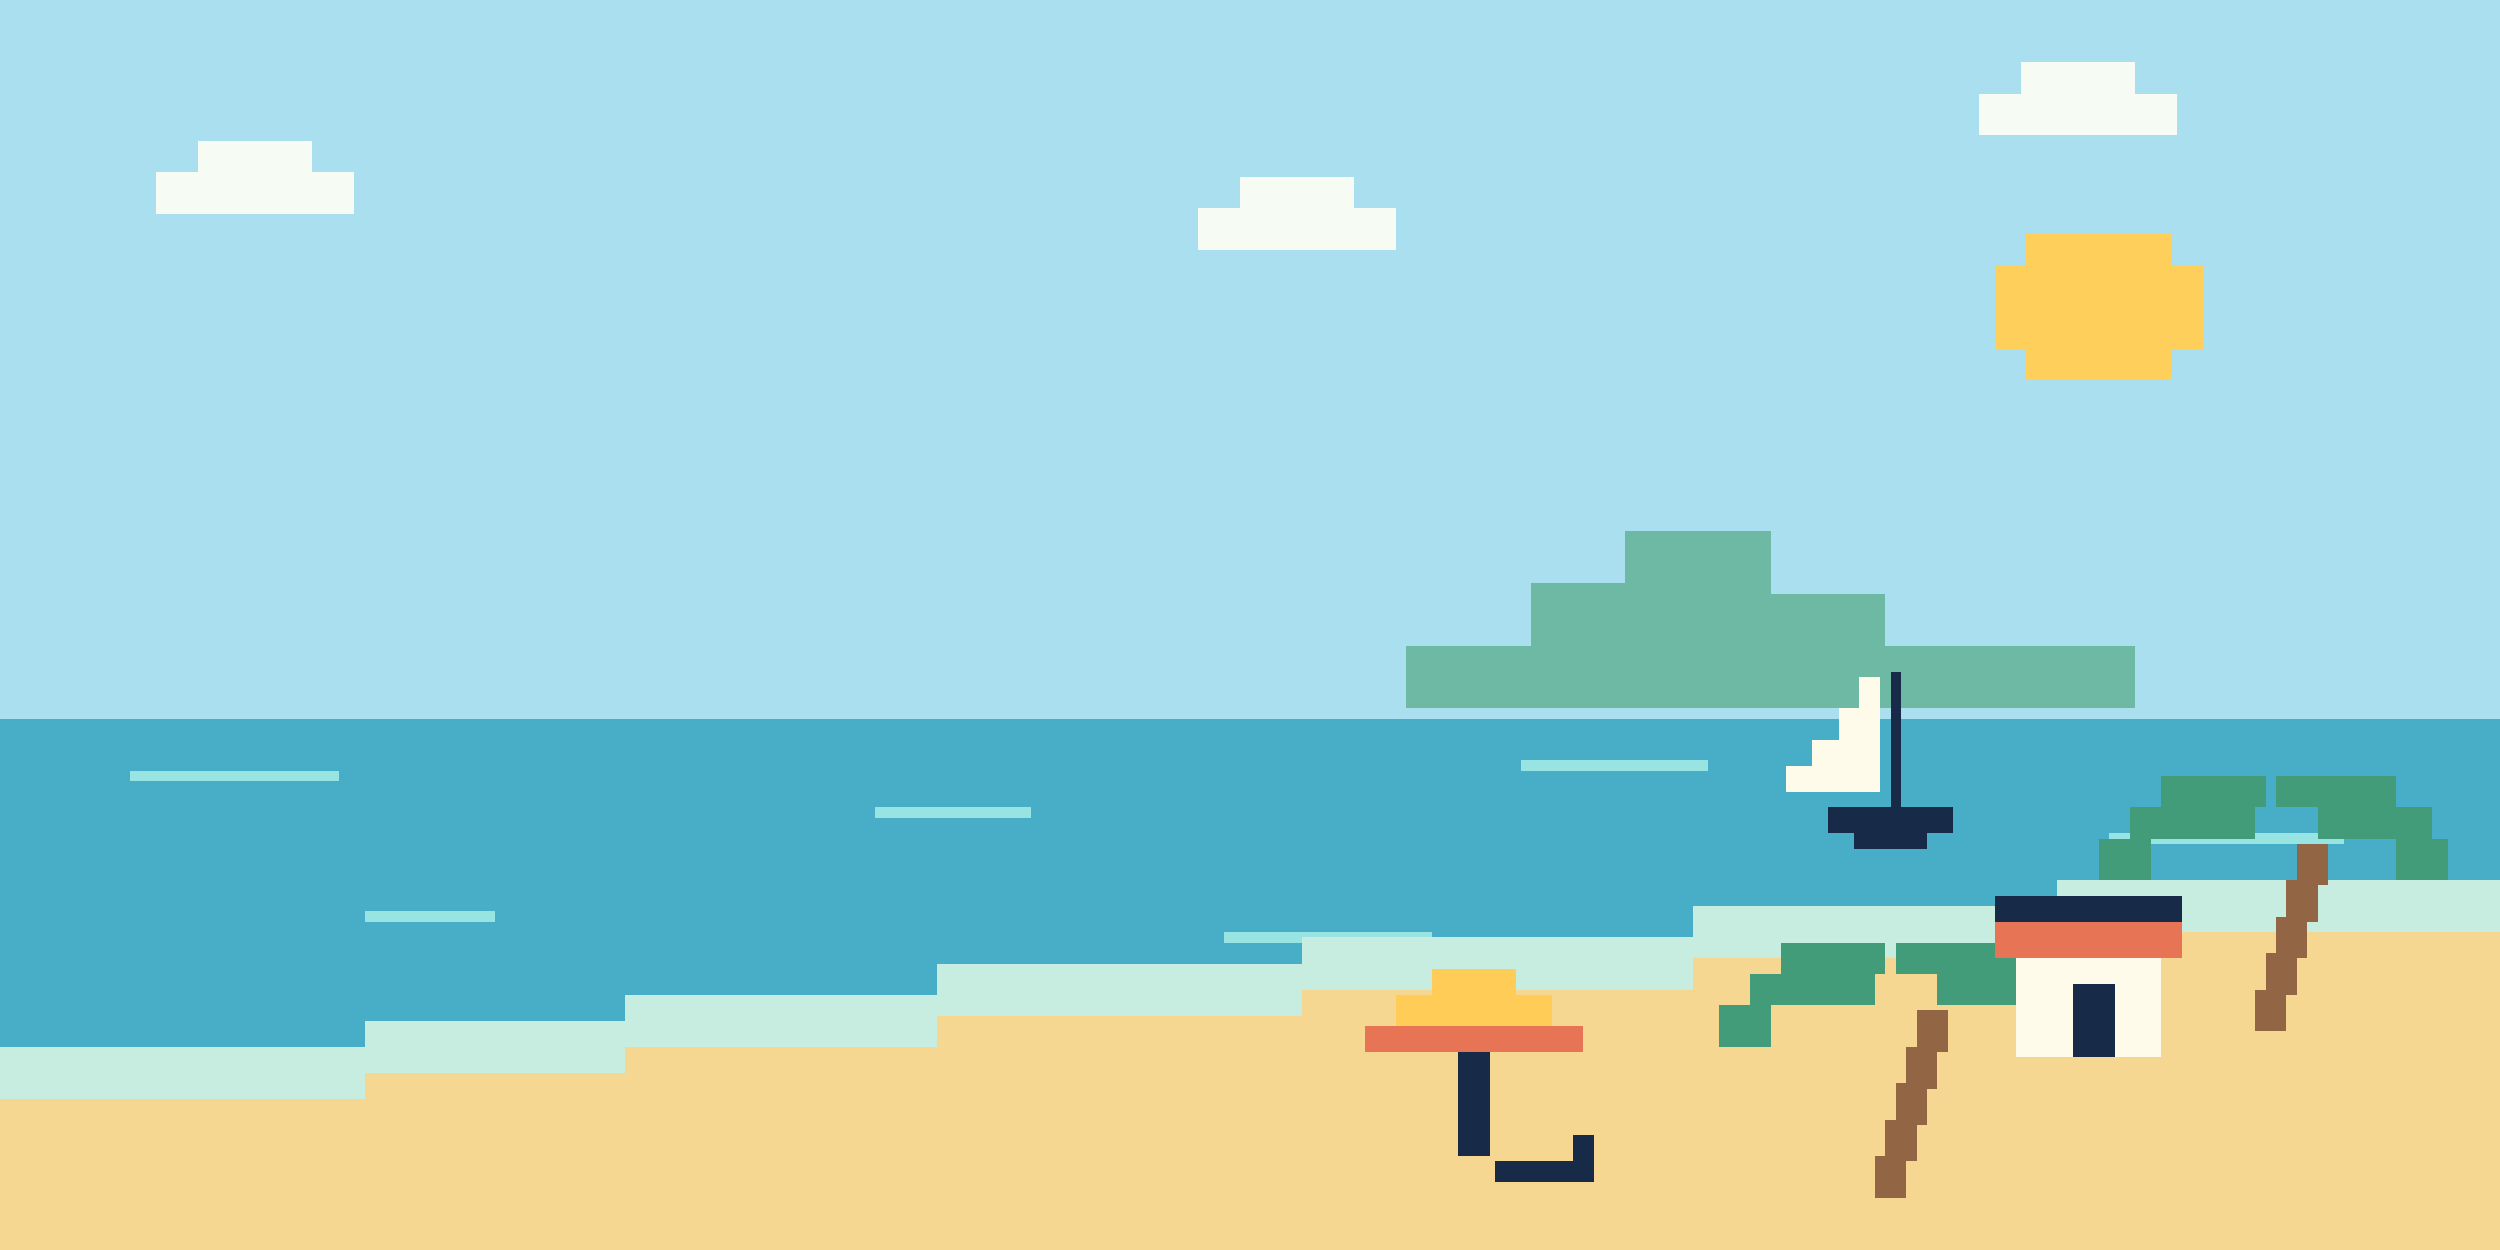
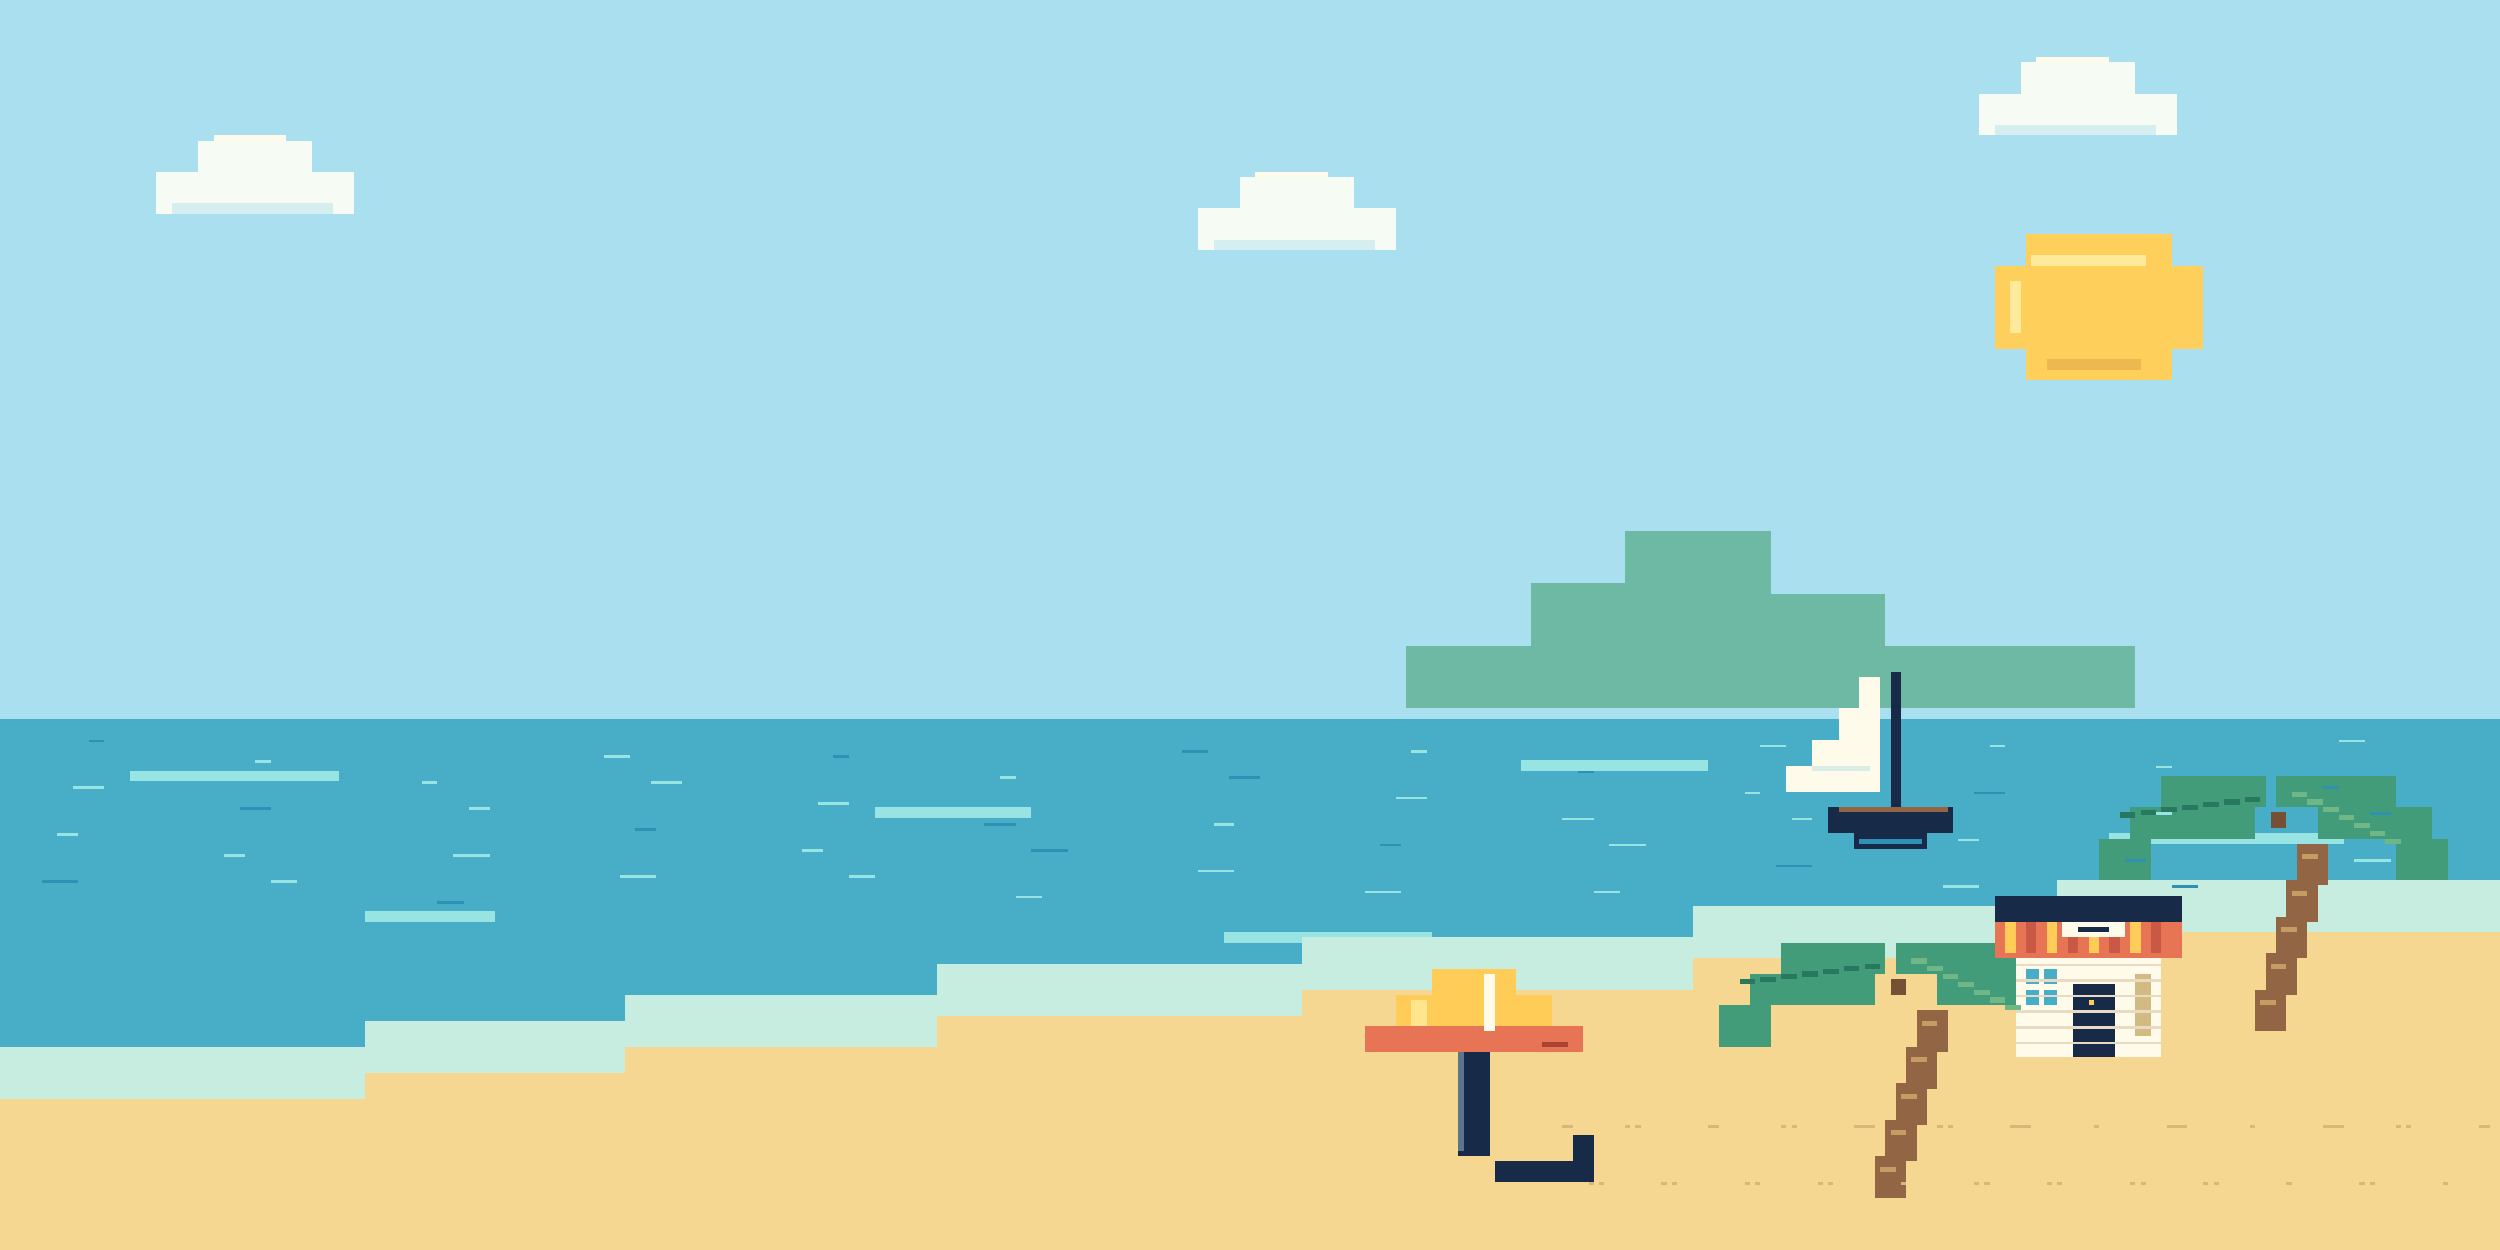
- <svg xmlns="http://www.w3.org/2000/svg" viewBox="0 0 480 240" shape-rendering="crispEdges">
-   <rect x="0" y="0" width="480" height="240" fill="#a9dfef" />
-   <rect x="30" y="33" width="38" height="8" fill="#f6fcf4" />
-   <rect x="38" y="27" width="22" height="6" fill="#f6fcf4" />
-   <rect x="230" y="40" width="38" height="8" fill="#f6fcf4" />
-   <rect x="238" y="34" width="22" height="6" fill="#f6fcf4" />
-   <rect x="380" y="18" width="38" height="8" fill="#f6fcf4" />
-   <rect x="388" y="12" width="22" height="6" fill="#f6fcf4" />
-   <rect x="389" y="45" width="28" height="28" fill="#ffcf5b" />
-   <rect x="383" y="51" width="40" height="16" fill="#ffcf5b" />
-   <path d="M270 124h24v-12h18v-10h28v12h22v10h48v12H270z" fill="#6db9a3" />
-   <rect x="0" y="138" width="480" height="102" fill="#48aec8" />
-   <rect x="25" y="148" width="40" height="2" fill="#98e4e2" />
-   <rect x="168" y="155" width="30" height="2" fill="#98e4e2" />
-   <rect x="292" y="146" width="36" height="2" fill="#98e4e2" />
-   <rect x="405" y="160" width="45" height="2" fill="#98e4e2" />
-   <rect x="70" y="175" width="25" height="2" fill="#98e4e2" />
-   <rect x="235" y="179" width="40" height="2" fill="#98e4e2" />
-   <path d="M0 201h70v-5h50v-5h60v-6h70v-5h75v-6h70v-5h85v71H0z" fill="#c7ede0" />
-   <path d="M0 211h70v-5h50v-5h60v-6h70v-5h75v-6h70v-5h85v61H0z" fill="#f6d792" />
-   <rect x="433" y="190" width="6" height="8" fill="#926544" />
-   <rect x="435" y="183" width="6" height="8" fill="#926544" />
-   <rect x="437" y="176" width="6" height="8" fill="#926544" />
-   <rect x="439" y="169" width="6" height="8" fill="#926544" />
-   <rect x="441" y="162" width="6" height="8" fill="#926544" />
-   <rect x="409" y="155" width="24" height="6" fill="#429b79" />
-   <rect x="415" y="149" width="20" height="6" fill="#429b79" />
-   <rect x="437" y="149" width="23" height="6" fill="#429b79" />
-   <rect x="445" y="155" width="22" height="6" fill="#429b79" />
-   <rect x="403" y="161" width="10" height="8" fill="#429b79" />
-   <rect x="460" y="161" width="10" height="8" fill="#429b79" />
-   <rect x="360" y="222" width="6" height="8" fill="#926544" />
-   <rect x="362" y="215" width="6" height="8" fill="#926544" />
-   <rect x="364" y="208" width="6" height="8" fill="#926544" />
-   <rect x="366" y="201" width="6" height="8" fill="#926544" />
-   <rect x="368" y="194" width="6" height="8" fill="#926544" />
-   <rect x="336" y="187" width="24" height="6" fill="#429b79" />
-   <rect x="342" y="181" width="20" height="6" fill="#429b79" />
-   <rect x="364" y="181" width="23" height="6" fill="#429b79" />
-   <rect x="372" y="187" width="22" height="6" fill="#429b79" />
-   <rect x="330" y="193" width="10" height="8" fill="#429b79" />
-   <rect x="387" y="193" width="10" height="8" fill="#429b79" />
-   <rect x="387" y="183" width="28" height="20" fill="#fffbea" />
-   <rect x="383" y="176" width="36" height="8" fill="#e77455" />
-   <rect x="383" y="172" width="36" height="5" fill="#172b48" />
-   <rect x="398" y="189" width="8" height="14" fill="#172b48" />
-   <rect x="280" y="201" width="6" height="21" fill="#172b48" />
-   <rect x="262" y="197" width="42" height="5" fill="#e77455" />
-   <rect x="268" y="191" width="30" height="6" fill="#ffcc57" />
-   <rect x="275" y="186" width="16" height="5" fill="#ffcc57" />
-   <rect x="287" y="223" width="19" height="4" fill="#172b48" />
-   <rect x="302" y="218" width="4" height="6" fill="#172b48" />
-   <rect x="351" y="155" width="24" height="5" fill="#172b48" />
-   <rect x="356" y="160" width="14" height="3" fill="#172b48" />
-   <rect x="363" y="129" width="2" height="26" fill="#172b48" />
-   <path d="M361 130v22h-18v-5h5v-5h5v-6h4v-6z" fill="#fffbea" />
+ <svg xmlns="http://www.w3.org/2000/svg" viewBox="0 0 960 480" shape-rendering="crispEdges">
+   <g transform="scale(2)">
+     <rect x="0" y="0" width="480" height="240" fill="#a9dfef" />
+     <rect x="30" y="33" width="38" height="8" fill="#f6fcf4" />
+     <rect x="38" y="27" width="22" height="6" fill="#f6fcf4" />
+     <rect x="230" y="40" width="38" height="8" fill="#f6fcf4" />
+     <rect x="238" y="34" width="22" height="6" fill="#f6fcf4" />
+     <rect x="380" y="18" width="38" height="8" fill="#f6fcf4" />
+     <rect x="388" y="12" width="22" height="6" fill="#f6fcf4" />
+     <rect x="389" y="45" width="28" height="28" fill="#ffcf5b" />
+     <rect x="383" y="51" width="40" height="16" fill="#ffcf5b" />
+     <path d="M270 124h24v-12h18v-10h28v12h22v10h48v12H270z" fill="#6db9a3" />
+     <rect x="0" y="138" width="480" height="102" fill="#48aec8" />
+     <rect x="25" y="148" width="40" height="2" fill="#98e4e2" />
+     <rect x="168" y="155" width="30" height="2" fill="#98e4e2" />
+     <rect x="292" y="146" width="36" height="2" fill="#98e4e2" />
+     <rect x="405" y="160" width="45" height="2" fill="#98e4e2" />
+     <rect x="70" y="175" width="25" height="2" fill="#98e4e2" />
+     <rect x="235" y="179" width="40" height="2" fill="#98e4e2" />
+     <path d="M0 201h70v-5h50v-5h60v-6h70v-5h75v-6h70v-5h85v71H0z" fill="#c7ede0" />
+     <path d="M0 211h70v-5h50v-5h60v-6h70v-5h75v-6h70v-5h85v61H0z" fill="#f6d792" />
+     <rect x="433" y="190" width="6" height="8" fill="#926544" />
+     <rect x="435" y="183" width="6" height="8" fill="#926544" />
+     <rect x="437" y="176" width="6" height="8" fill="#926544" />
+     <rect x="439" y="169" width="6" height="8" fill="#926544" />
+     <rect x="441" y="162" width="6" height="8" fill="#926544" />
+     <rect x="409" y="155" width="24" height="6" fill="#429b79" />
+     <rect x="415" y="149" width="20" height="6" fill="#429b79" />
+     <rect x="437" y="149" width="23" height="6" fill="#429b79" />
+     <rect x="445" y="155" width="22" height="6" fill="#429b79" />
+     <rect x="403" y="161" width="10" height="8" fill="#429b79" />
+     <rect x="460" y="161" width="10" height="8" fill="#429b79" />
+     <rect x="360" y="222" width="6" height="8" fill="#926544" />
+     <rect x="362" y="215" width="6" height="8" fill="#926544" />
+     <rect x="364" y="208" width="6" height="8" fill="#926544" />
+     <rect x="366" y="201" width="6" height="8" fill="#926544" />
+     <rect x="368" y="194" width="6" height="8" fill="#926544" />
+     <rect x="336" y="187" width="24" height="6" fill="#429b79" />
+     <rect x="342" y="181" width="20" height="6" fill="#429b79" />
+     <rect x="364" y="181" width="23" height="6" fill="#429b79" />
+     <rect x="372" y="187" width="22" height="6" fill="#429b79" />
+     <rect x="330" y="193" width="10" height="8" fill="#429b79" />
+     <rect x="387" y="193" width="10" height="8" fill="#429b79" />
+     <rect x="387" y="183" width="28" height="20" fill="#fffbea" />
+     <rect x="383" y="176" width="36" height="8" fill="#e77455" />
+     <rect x="383" y="172" width="36" height="5" fill="#172b48" />
+     <rect x="398" y="189" width="8" height="14" fill="#172b48" />
+     <rect x="280" y="201" width="6" height="21" fill="#172b48" />
+     <rect x="262" y="197" width="42" height="5" fill="#e77455" />
+     <rect x="268" y="191" width="30" height="6" fill="#ffcc57" />
+     <rect x="275" y="186" width="16" height="5" fill="#ffcc57" />
+     <rect x="287" y="223" width="19" height="4" fill="#172b48" />
+     <rect x="302" y="218" width="4" height="6" fill="#172b48" />
+     <rect x="351" y="155" width="24" height="5" fill="#172b48" />
+     <rect x="356" y="160" width="14" height="3" fill="#172b48" />
+     <rect x="363" y="129" width="2" height="26" fill="#172b48" />
+     <path d="M361 130v22h-18v-5h5v-5h5v-6h4v-6z" fill="#fffbea" />
+     <rect x="33" y="39" width="31" height="2" fill="#d5eef0" />
+     <rect x="41" y="26" width="14" height="1" fill="#fffbea" />
+     <rect x="233" y="46" width="31" height="2" fill="#d5eef0" />
+     <rect x="241" y="33" width="14" height="1" fill="#fffbea" />
+     <rect x="383" y="24" width="31" height="2" fill="#d5eef0" />
+     <rect x="391" y="11" width="14" height="1" fill="#fffbea" />
+     <rect x="17" y="142" width="3" height="0.5" fill="#2e91b3" />
+     <rect x="90" y="155" width="4" height="0.5" fill="#98e4e2" />
+     <rect x="163" y="168" width="5" height="0.5" fill="#98e4e2" />
+     <rect x="236" y="149" width="6" height="0.5" fill="#2e91b3" />
+     <rect x="309" y="162" width="7" height="0.5" fill="#98e4e2" />
+     <rect x="382" y="143" width="3" height="0.5" fill="#98e4e2" />
+     <rect x="455" y="156" width="4" height="0.5" fill="#2e91b3" />
+     <rect x="52" y="169" width="5" height="0.5" fill="#98e4e2" />
+     <rect x="125" y="150" width="6" height="0.5" fill="#98e4e2" />
+     <rect x="198" y="163" width="7" height="0.5" fill="#2e91b3" />
+     <rect x="271" y="144" width="3" height="0.5" fill="#98e4e2" />
+     <rect x="344" y="157" width="4" height="0.5" fill="#98e4e2" />
+     <rect x="417" y="170" width="5" height="0.5" fill="#2e91b3" />
+     <rect x="14" y="151" width="6" height="0.5" fill="#98e4e2" />
+     <rect x="87" y="164" width="7" height="0.5" fill="#98e4e2" />
+     <rect x="160" y="145" width="3" height="0.5" fill="#2e91b3" />
+     <rect x="233" y="158" width="4" height="0.5" fill="#98e4e2" />
+     <rect x="306" y="171" width="5" height="0.5" fill="#98e4e2" />
+     <rect x="379" y="152" width="6" height="0.5" fill="#2e91b3" />
+     <rect x="452" y="165" width="7" height="0.5" fill="#98e4e2" />
+     <rect x="49" y="146" width="3" height="0.5" fill="#98e4e2" />
+     <rect x="122" y="159" width="4" height="0.5" fill="#2e91b3" />
+     <rect x="195" y="172" width="5" height="0.5" fill="#98e4e2" />
+     <rect x="268" y="153" width="6" height="0.5" fill="#98e4e2" />
+     <rect x="341" y="166" width="7" height="0.5" fill="#2e91b3" />
+     <rect x="414" y="147" width="3" height="0.5" fill="#98e4e2" />
+     <rect x="11" y="160" width="4" height="0.5" fill="#98e4e2" />
+     <rect x="84" y="173" width="5" height="0.5" fill="#2e91b3" />
+     <rect x="157" y="154" width="6" height="0.5" fill="#98e4e2" />
+     <rect x="230" y="167" width="7" height="0.5" fill="#98e4e2" />
+     <rect x="303" y="148" width="3" height="0.5" fill="#2e91b3" />
+     <rect x="376" y="161" width="4" height="0.5" fill="#98e4e2" />
+     <rect x="449" y="142" width="5" height="0.5" fill="#98e4e2" />
+     <rect x="46" y="155" width="6" height="0.5" fill="#2e91b3" />
+     <rect x="119" y="168" width="7" height="0.5" fill="#98e4e2" />
+     <rect x="192" y="149" width="3" height="0.5" fill="#98e4e2" />
+     <rect x="265" y="162" width="4" height="0.5" fill="#2e91b3" />
+     <rect x="338" y="143" width="5" height="0.5" fill="#98e4e2" />
+     <rect x="411" y="156" width="6" height="0.5" fill="#98e4e2" />
+     <rect x="8" y="169" width="7" height="0.5" fill="#2e91b3" />
+     <rect x="81" y="150" width="3" height="0.5" fill="#98e4e2" />
+     <rect x="154" y="163" width="4" height="0.5" fill="#98e4e2" />
+     <rect x="227" y="144" width="5" height="0.5" fill="#2e91b3" />
+     <rect x="300" y="157" width="6" height="0.5" fill="#98e4e2" />
+     <rect x="373" y="170" width="7" height="0.5" fill="#98e4e2" />
+     <rect x="446" y="151" width="3" height="0.5" fill="#2e91b3" />
+     <rect x="43" y="164" width="4" height="0.5" fill="#98e4e2" />
+     <rect x="116" y="145" width="5" height="0.5" fill="#98e4e2" />
+     <rect x="189" y="158" width="6" height="0.5" fill="#2e91b3" />
+     <rect x="262" y="171" width="7" height="0.5" fill="#98e4e2" />
+     <rect x="335" y="152" width="3" height="0.5" fill="#98e4e2" />
+     <rect x="408" y="165" width="4" height="0.5" fill="#2e91b3" />
+     <rect x="300" y="216" width="2" height="0.5" fill="#d6b879" />
+     <rect x="337" y="227" width="1" height="0.5" fill="#d6b879" />
+     <rect x="374" y="216" width="1" height="0.5" fill="#d6b879" />
+     <rect x="411" y="227" width="1" height="0.5" fill="#d6b879" />
+     <rect x="448" y="216" width="2" height="0.5" fill="#d6b879" />
+     <rect x="307" y="227" width="1" height="0.5" fill="#d6b879" />
+     <rect x="344" y="216" width="1" height="0.5" fill="#d6b879" />
+     <rect x="381" y="227" width="1" height="0.5" fill="#d6b879" />
+     <rect x="418" y="216" width="2" height="0.5" fill="#d6b879" />
+     <rect x="455" y="227" width="1" height="0.5" fill="#d6b879" />
+     <rect x="314" y="216" width="1" height="0.5" fill="#d6b879" />
+     <rect x="351" y="227" width="1" height="0.5" fill="#d6b879" />
+     <rect x="388" y="216" width="2" height="0.5" fill="#d6b879" />
+     <rect x="425" y="227" width="1" height="0.5" fill="#d6b879" />
+     <rect x="462" y="216" width="1" height="0.5" fill="#d6b879" />
+     <rect x="321" y="227" width="1" height="0.5" fill="#d6b879" />
+     <rect x="358" y="216" width="2" height="0.5" fill="#d6b879" />
+     <rect x="395" y="227" width="1" height="0.5" fill="#d6b879" />
+     <rect x="432" y="216" width="1" height="0.5" fill="#d6b879" />
+     <rect x="469" y="227" width="1" height="0.5" fill="#d6b879" />
+     <rect x="328" y="216" width="2" height="0.5" fill="#d6b879" />
+     <rect x="365" y="227" width="1" height="0.5" fill="#d6b879" />
+     <rect x="402" y="216" width="1" height="0.5" fill="#d6b879" />
+     <rect x="439" y="227" width="1" height="0.5" fill="#d6b879" />
+     <rect x="476" y="216" width="2" height="0.5" fill="#d6b879" />
+     <rect x="335" y="227" width="1" height="0.5" fill="#d6b879" />
+     <rect x="372" y="216" width="1" height="0.5" fill="#d6b879" />
+     <rect x="409" y="227" width="1" height="0.5" fill="#d6b879" />
+     <rect x="446" y="216" width="2" height="0.5" fill="#d6b879" />
+     <rect x="305" y="227" width="1" height="0.5" fill="#d6b879" />
+     <rect x="342" y="216" width="1" height="0.5" fill="#d6b879" />
+     <rect x="379" y="227" width="1" height="0.5" fill="#d6b879" />
+     <rect x="416" y="216" width="2" height="0.5" fill="#d6b879" />
+     <rect x="453" y="227" width="1" height="0.5" fill="#d6b879" />
+     <rect x="312" y="216" width="1" height="0.5" fill="#d6b879" />
+     <rect x="349" y="227" width="1" height="0.5" fill="#d6b879" />
+     <rect x="386" y="216" width="2" height="0.5" fill="#d6b879" />
+     <rect x="423" y="227" width="1" height="0.5" fill="#d6b879" />
+     <rect x="460" y="216" width="1" height="0.5" fill="#d6b879" />
+     <rect x="319" y="227" width="1" height="0.5" fill="#d6b879" />
+     <rect x="356" y="216" width="2" height="0.5" fill="#d6b879" />
+     <rect x="393" y="227" width="1" height="0.5" fill="#d6b879" />
+     <rect x="434" y="192" width="3" height="1" fill="#c69c63" />
+     <rect x="436" y="185" width="3" height="1" fill="#c69c63" />
+     <rect x="438" y="178" width="3" height="1" fill="#c69c63" />
+     <rect x="440" y="171" width="3" height="1" fill="#c69c63" />
+     <rect x="442" y="164" width="3" height="1" fill="#c69c63" />
+     <rect x="407" y="156" width="3" height="1" fill="#287860" />
+     <rect x="440" y="152" width="3" height="1" fill="#70b788" />
+     <rect x="411" y="155.5" width="3" height="1" fill="#287860" />
+     <rect x="443" y="153.5" width="3" height="1" fill="#70b788" />
+     <rect x="415" y="155" width="3" height="1" fill="#287860" />
+     <rect x="446" y="155" width="3" height="1" fill="#70b788" />
+     <rect x="419" y="154.5" width="3" height="1" fill="#287860" />
+     <rect x="449" y="156.5" width="3" height="1" fill="#70b788" />
+     <rect x="423" y="154" width="3" height="1" fill="#287860" />
+     <rect x="452" y="158" width="3" height="1" fill="#70b788" />
+     <rect x="427" y="153.5" width="3" height="1" fill="#287860" />
+     <rect x="455" y="159.5" width="3" height="1" fill="#70b788" />
+     <rect x="431" y="153" width="3" height="1" fill="#287860" />
+     <rect x="458" y="161" width="3" height="1" fill="#70b788" />
+     <rect x="436" y="156" width="3" height="3" fill="#765034" />
+     <rect x="361" y="224" width="3" height="1" fill="#c69c63" />
+     <rect x="363" y="217" width="3" height="1" fill="#c69c63" />
+     <rect x="365" y="210" width="3" height="1" fill="#c69c63" />
+     <rect x="367" y="203" width="3" height="1" fill="#c69c63" />
+     <rect x="369" y="196" width="3" height="1" fill="#c69c63" />
+     <rect x="334" y="188" width="3" height="1" fill="#287860" />
+     <rect x="367" y="184" width="3" height="1" fill="#70b788" />
+     <rect x="338" y="187.5" width="3" height="1" fill="#287860" />
+     <rect x="370" y="185.5" width="3" height="1" fill="#70b788" />
+     <rect x="342" y="187" width="3" height="1" fill="#287860" />
+     <rect x="373" y="187" width="3" height="1" fill="#70b788" />
+     <rect x="346" y="186.5" width="3" height="1" fill="#287860" />
+     <rect x="376" y="188.5" width="3" height="1" fill="#70b788" />
+     <rect x="350" y="186" width="3" height="1" fill="#287860" />
+     <rect x="379" y="190" width="3" height="1" fill="#70b788" />
+     <rect x="354" y="185.5" width="3" height="1" fill="#287860" />
+     <rect x="382" y="191.5" width="3" height="1" fill="#70b788" />
+     <rect x="358" y="185" width="3" height="1" fill="#287860" />
+     <rect x="385" y="193" width="3" height="1" fill="#70b788" />
+     <rect x="363" y="188" width="3" height="3" fill="#765034" />
+     <rect x="385" y="177" width="2" height="6" fill="#ffcc57" />
+     <rect x="389" y="177" width="2" height="6" fill="#c95944" />
+     <rect x="393" y="177" width="2" height="6" fill="#ffcc57" />
+     <rect x="397" y="177" width="2" height="6" fill="#c95944" />
+     <rect x="401" y="177" width="2" height="6" fill="#ffcc57" />
+     <rect x="405" y="177" width="2" height="6" fill="#c95944" />
+     <rect x="409" y="177" width="2" height="6" fill="#ffcc57" />
+     <rect x="413" y="177" width="2" height="6" fill="#c95944" />
+     <rect x="389" y="186" width="6" height="7" fill="#48aec8" />
+     <rect x="391.5" y="186" width="1" height="7" fill="#fffbea" />
+     <rect x="389" y="189" width="6" height="1" fill="#fffbea" />
+     <rect x="410" y="187" width="3" height="12" fill="#d2ba83" />
+     <rect x="401" y="192" width="1" height="1" fill="#ffcc57" />
+     <rect x="387" y="185" width="28" height="0.5" fill="#eadac1" />
+     <rect x="387" y="188" width="28" height="0.5" fill="#eadac1" />
+     <rect x="387" y="191" width="28" height="0.5" fill="#eadac1" />
+     <rect x="387" y="194" width="28" height="0.5" fill="#eadac1" />
+     <rect x="387" y="197" width="28" height="0.5" fill="#eadac1" />
+     <rect x="387" y="200" width="28" height="0.5" fill="#eadac1" />
+     <rect x="396" y="177" width="12" height="3" fill="#fffbea" />
+     <rect x="399" y="178" width="6" height="1" fill="#172b48" />
+     <rect x="280" y="202" width="1" height="19" fill="#5d758b" />
+     <rect x="271" y="192" width="3" height="5" fill="#ffe68e" />
+     <rect x="285" y="187" width="2" height="11" fill="#fffbea" />
+     <rect x="296" y="200" width="5" height="1" fill="#a94235" />
+     <rect x="353" y="155" width="21" height="1" fill="#926544" />
+     <rect x="357" y="161" width="12" height="1" fill="#2e91b3" />
+     <rect x="348" y="147" width="11" height="1" fill="#d9ece5" />
+     <rect x="390" y="49" width="22" height="2" fill="#ffe99b" />
+     <rect x="386" y="54" width="2" height="10" fill="#ffe99b" />
+     <rect x="393" y="69" width="18" height="2" fill="#eeb850" />
+   </g>
</svg>
